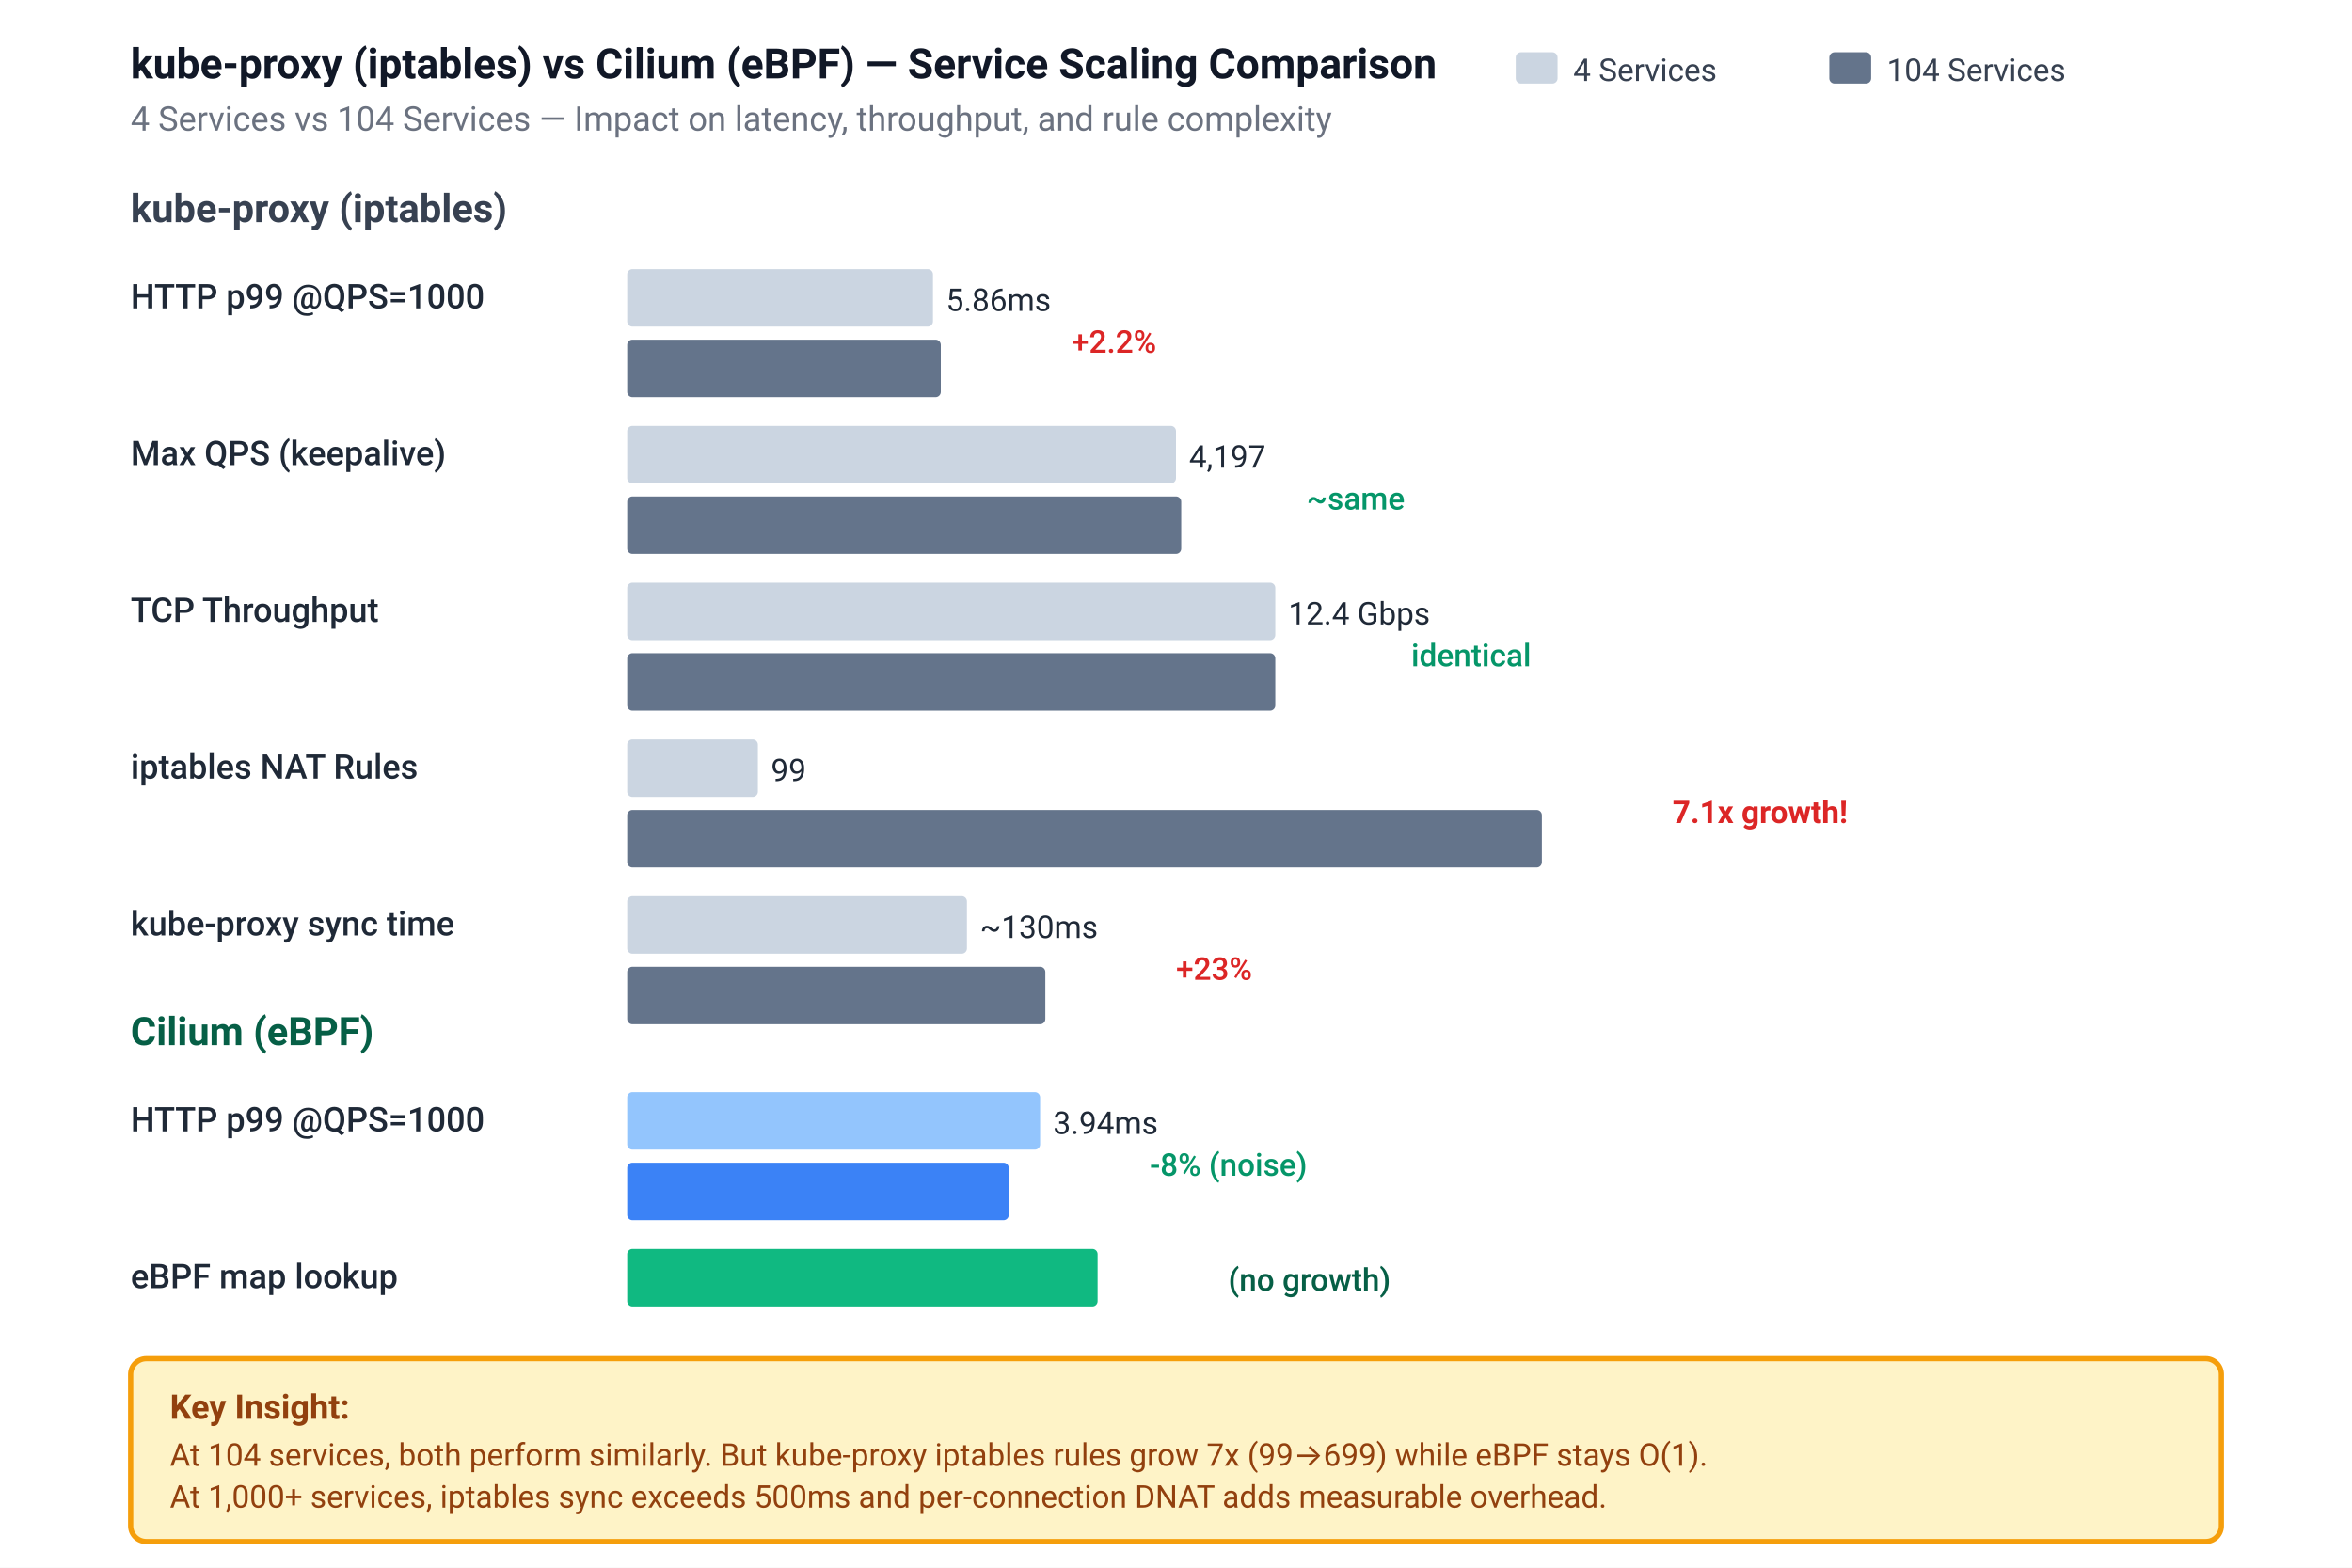
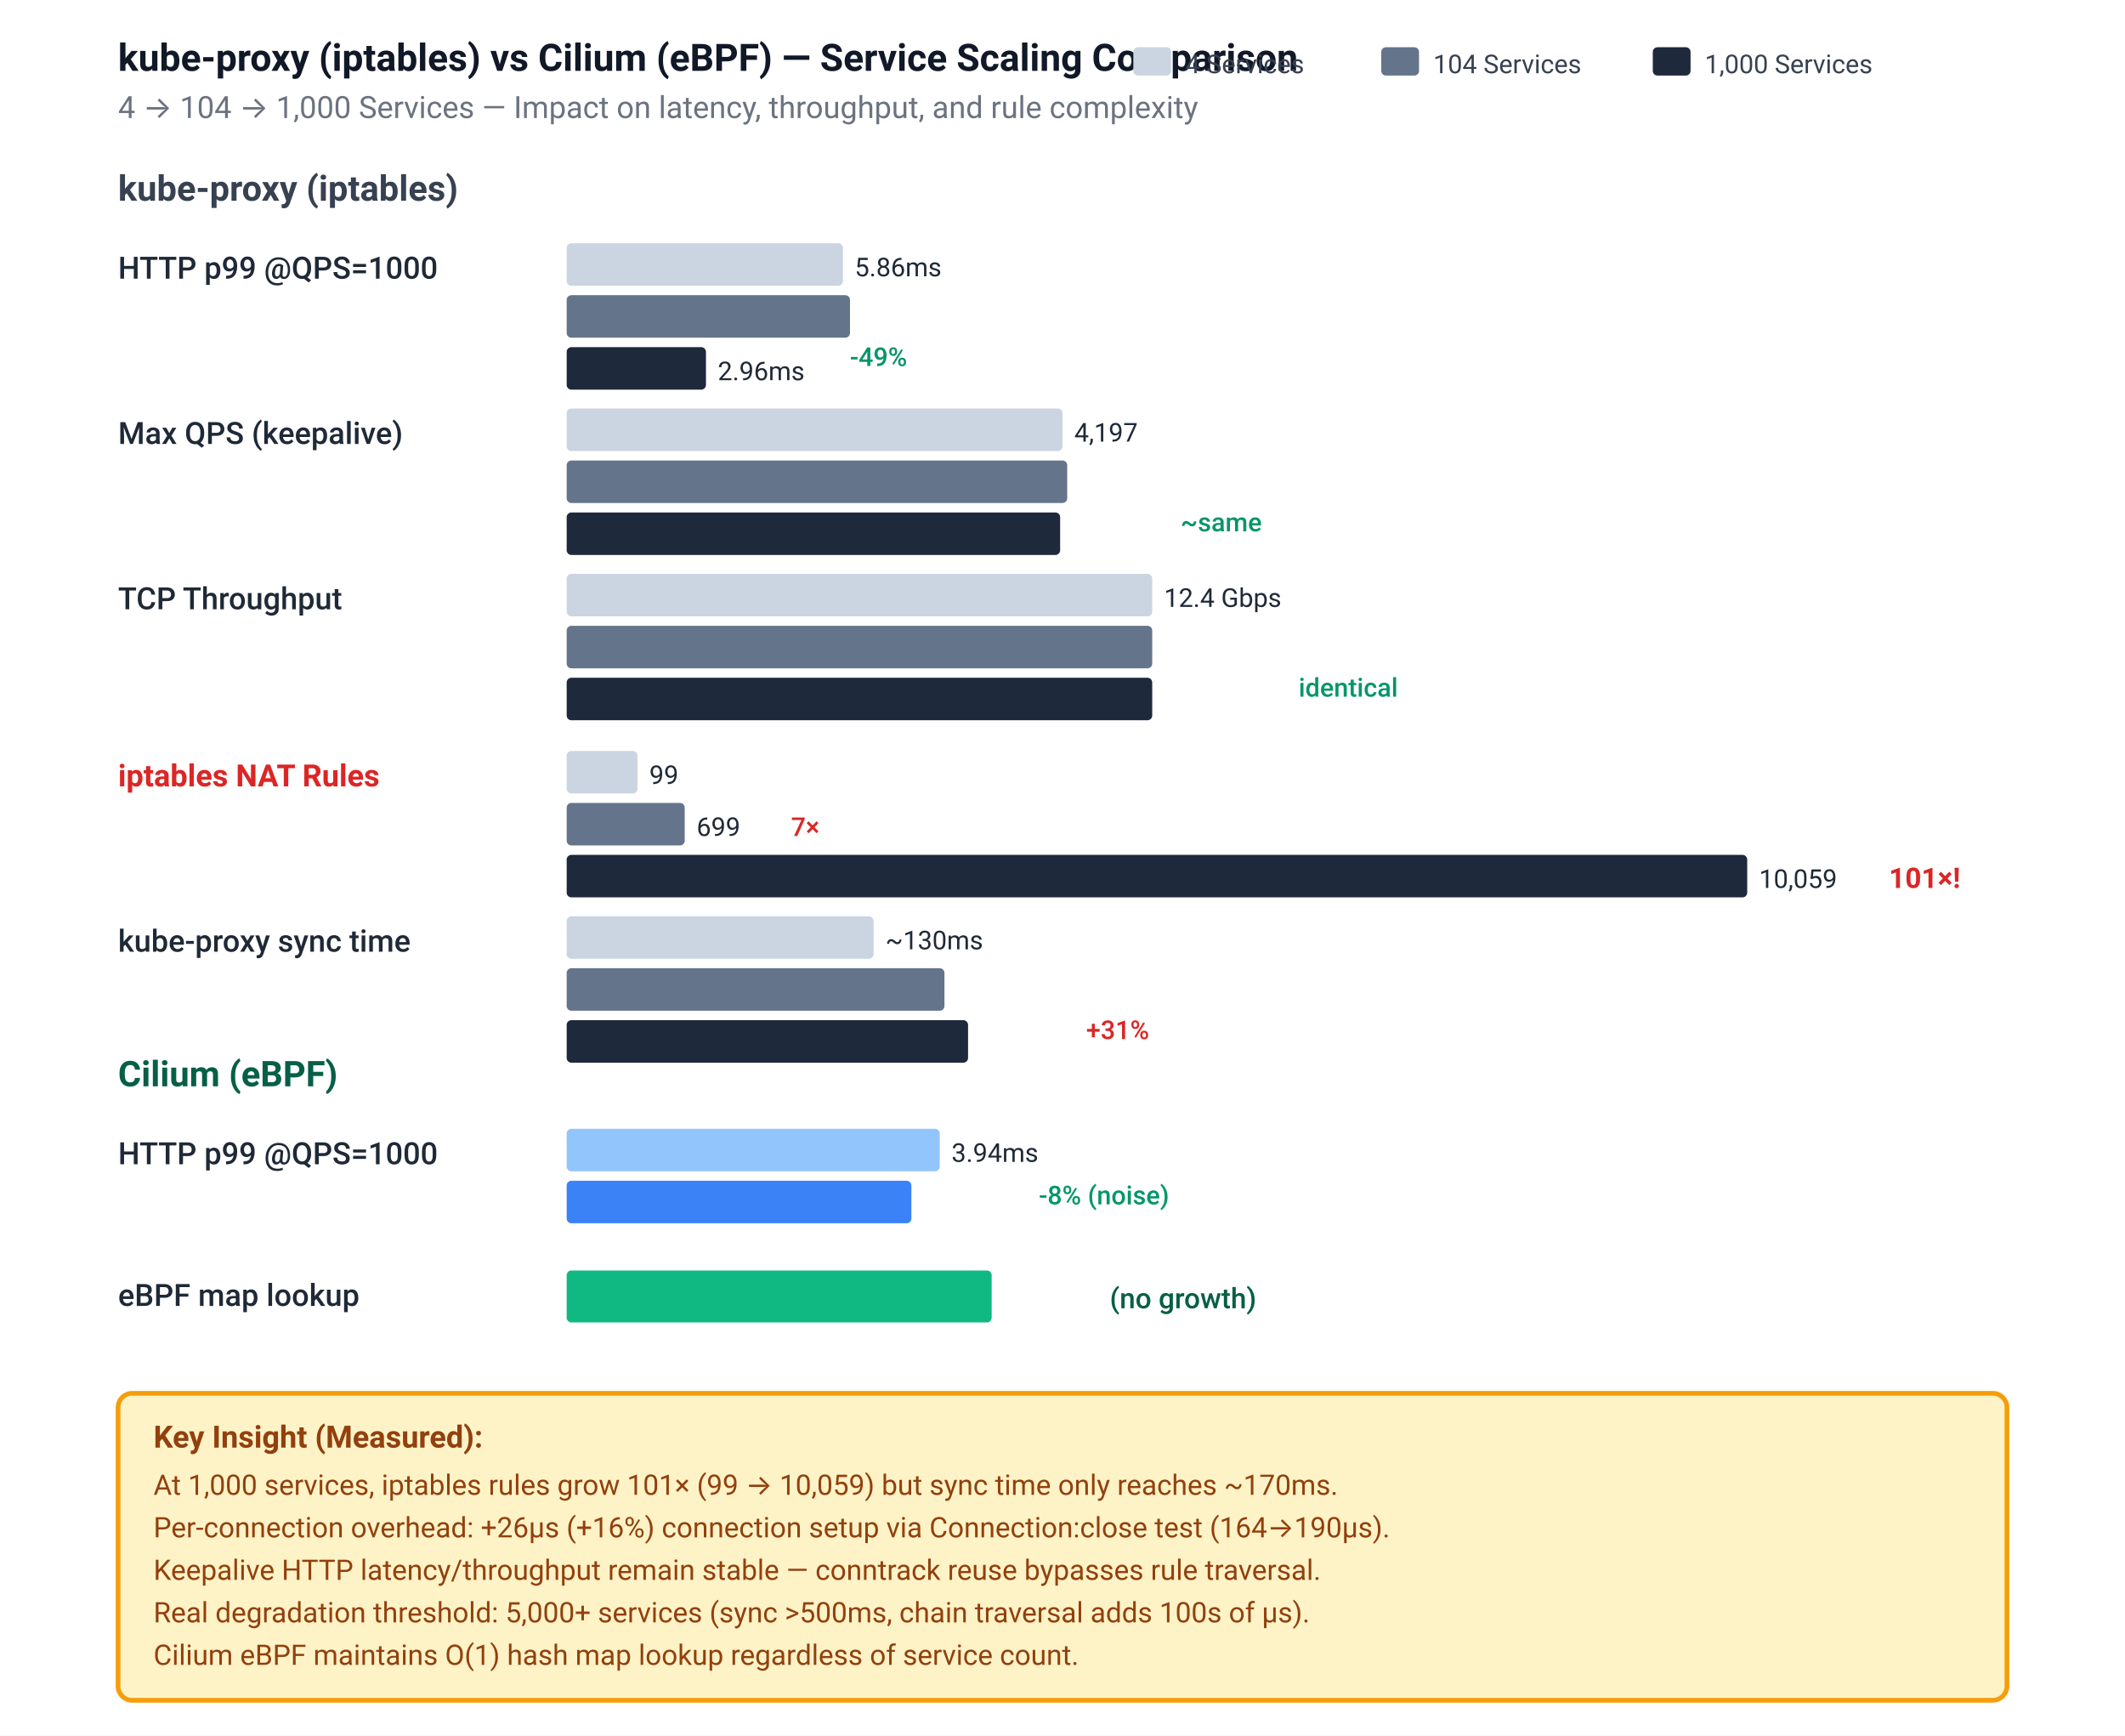
- <svg xmlns="http://www.w3.org/2000/svg" viewBox="0 0 900 600" style="font-family: -apple-system, BlinkMacSystemFont, 'Segoe UI', Roboto, sans-serif;">
-   <rect width="900" height="600" fill="#ffffff" />
+ <svg xmlns="http://www.w3.org/2000/svg" viewBox="0 0 900 735" style="font-family: -apple-system, BlinkMacSystemFont, 'Segoe UI', Roboto, sans-serif;">
+   <rect width="900" height="735" fill="#ffffff" />
  <text x="50" y="30" font-size="16" font-weight="600" fill="#111827">
    kube-proxy (iptables) vs Cilium (eBPF) — Service Scaling Comparison
  </text>
  <text x="50" y="50" font-size="13" fill="#6b7280">
-     4 Services vs 104 Services — Impact on latency, throughput, and rule complexity
+     4 → 104 → 1,000 Services — Impact on latency, throughput, and rule complexity
  </text>
-   <g transform="translate(580, 20)">
+   <g transform="translate(480, 20)">
    <rect x="0" y="0" width="16" height="12" fill="#cbd5e1" rx="2" />
-     <text x="22" y="11" font-size="12" fill="#374151">4 Services</text>
-     <rect x="120" y="0" width="16" height="12" fill="#64748b" rx="2" />
-     <text x="142" y="11" font-size="12" fill="#374151">104 Services</text>
+     <text x="22" y="11" font-size="11" fill="#374151">4 Services</text>
+     <rect x="105" y="0" width="16" height="12" fill="#64748b" rx="2" />
+     <text x="127" y="11" font-size="11" fill="#374151">104 Services</text>
+     <rect x="220" y="0" width="16" height="12" fill="#1e293b" rx="2" />
+     <text x="242" y="11" font-size="11" fill="#374151">1,000 Services</text>
  </g>
  <text x="50" y="85" font-size="15" font-weight="600" fill="#374151">kube-proxy (iptables)</text>
  <g transform="translate(0, 100)">
    <text x="50" y="18" font-size="13" font-weight="500" fill="#1f2937">HTTP p99 @QPS=1000</text>
-     <rect x="240" y="3" width="117" height="22" fill="#cbd5e1" rx="2" />
-     <text x="362" y="19" font-size="12" fill="#1f2937">5.86ms</text>
-     <rect x="240" y="30" width="120" height="22" fill="#64748b" rx="2" />
-     <text x="365" y="46" font-size="12" fill="#ffffff">5.99ms</text>
-     <text x="410" y="35" font-size="12" fill="#dc2626" font-weight="500">+2.2%</text>
+     <rect x="240" y="3" width="117" height="18" fill="#cbd5e1" rx="2" />
+     <text x="362" y="17" font-size="11" fill="#1f2937">5.86ms</text>
+     <rect x="240" y="25" width="120" height="18" fill="#64748b" rx="2" />
+     <text x="365" y="39" font-size="11" fill="#ffffff">5.99ms</text>
+     <rect x="240" y="47" width="59" height="18" fill="#1e293b" rx="2" />
+     <text x="304" y="61" font-size="11" fill="#1f2937">2.96ms</text>
+     <text x="360" y="55" font-size="11" fill="#059669" font-weight="500">-49%</text>
  </g>
-   <g transform="translate(0, 160)">
+   <g transform="translate(0, 170)">
    <text x="50" y="18" font-size="13" font-weight="500" fill="#1f2937">Max QPS (keepalive)</text>
-     <rect x="240" y="3" width="210" height="22" fill="#cbd5e1" rx="2" />
-     <text x="455" y="19" font-size="12" fill="#1f2937">4,197</text>
-     <rect x="240" y="30" width="212" height="22" fill="#64748b" rx="2" />
-     <text x="457" y="46" font-size="12" fill="#ffffff">4,231</text>
-     <text x="500" y="35" font-size="12" fill="#059669" font-weight="500">~same</text>
+     <rect x="240" y="3" width="210" height="18" fill="#cbd5e1" rx="2" />
+     <text x="455" y="17" font-size="11" fill="#1f2937">4,197</text>
+     <rect x="240" y="25" width="212" height="18" fill="#64748b" rx="2" />
+     <text x="457" y="39" font-size="11" fill="#ffffff">4,231</text>
+     <rect x="240" y="47" width="209" height="18" fill="#1e293b" rx="2" />
+     <text x="454" y="61" font-size="11" fill="#ffffff">4,178</text>
+     <text x="500" y="55" font-size="11" fill="#059669" font-weight="500">~same</text>
  </g>
-   <g transform="translate(0, 220)">
+   <g transform="translate(0, 240)">
    <text x="50" y="18" font-size="13" font-weight="500" fill="#1f2937">TCP Throughput</text>
-     <rect x="240" y="3" width="248" height="22" fill="#cbd5e1" rx="2" />
-     <text x="493" y="19" font-size="12" fill="#1f2937">12.4 Gbps</text>
-     <rect x="240" y="30" width="248" height="22" fill="#64748b" rx="2" />
-     <text x="493" y="46" font-size="12" fill="#ffffff">12.4 Gbps</text>
-     <text x="540" y="35" font-size="12" fill="#059669" font-weight="500">identical</text>
+     <rect x="240" y="3" width="248" height="18" fill="#cbd5e1" rx="2" />
+     <text x="493" y="17" font-size="11" fill="#1f2937">12.4 Gbps</text>
+     <rect x="240" y="25" width="248" height="18" fill="#64748b" rx="2" />
+     <text x="493" y="39" font-size="11" fill="#ffffff">12.4 Gbps</text>
+     <rect x="240" y="47" width="248" height="18" fill="#1e293b" rx="2" />
+     <text x="493" y="61" font-size="11" fill="#ffffff">12.4 Gbps</text>
+     <text x="550" y="55" font-size="11" fill="#059669" font-weight="500">identical</text>
  </g>
-   <g transform="translate(0, 280)">
-     <text x="50" y="18" font-size="13" font-weight="500" fill="#1f2937">iptables NAT Rules</text>
-     <rect x="240" y="3" width="50" height="22" fill="#cbd5e1" rx="2" />
-     <text x="295" y="19" font-size="12" fill="#1f2937">99</text>
-     <rect x="240" y="30" width="350" height="22" fill="#64748b" rx="2" />
-     <text x="595" y="46" font-size="12" fill="#ffffff">699</text>
-     <text x="640" y="35" font-size="12" fill="#dc2626" font-weight="600">7.1x growth!</text>
+   <g transform="translate(0, 315)">
+     <text x="50" y="18" font-size="13" font-weight="600" fill="#dc2626">iptables NAT Rules</text>
+     <rect x="240" y="3" width="30" height="18" fill="#cbd5e1" rx="2" />
+     <text x="275" y="17" font-size="11" fill="#1f2937">99</text>
+     <rect x="240" y="25" width="50" height="18" fill="#64748b" rx="2" />
+     <text x="295" y="39" font-size="11" fill="#1f2937">699</text>
+     <text x="335" y="39" font-size="11" fill="#dc2626" font-weight="500">7×</text>
+     <rect x="240" y="47" width="500" height="18" fill="#1e293b" rx="2" />
+     <text x="745" y="61" font-size="11" fill="#1f2937">10,059</text>
+     <text x="800" y="61" font-size="12" fill="#dc2626" font-weight="700">101×!</text>
  </g>
-   <g transform="translate(0, 340)">
+   <g transform="translate(0, 385)">
    <text x="50" y="18" font-size="13" font-weight="500" fill="#1f2937">kube-proxy sync time</text>
-     <rect x="240" y="3" width="130" height="22" fill="#cbd5e1" rx="2" />
-     <text x="375" y="19" font-size="12" fill="#1f2937">~130ms</text>
-     <rect x="240" y="30" width="160" height="22" fill="#64748b" rx="2" />
-     <text x="405" y="46" font-size="12" fill="#ffffff">~160ms</text>
-     <text x="450" y="35" font-size="12" fill="#dc2626" font-weight="500">+23%</text>
+     <rect x="240" y="3" width="130" height="18" fill="#cbd5e1" rx="2" />
+     <text x="375" y="17" font-size="11" fill="#1f2937">~130ms</text>
+     <rect x="240" y="25" width="160" height="18" fill="#64748b" rx="2" />
+     <text x="405" y="39" font-size="11" fill="#ffffff">~160ms</text>
+     <rect x="240" y="47" width="170" height="18" fill="#1e293b" rx="2" />
+     <text x="415" y="61" font-size="11" fill="#ffffff">~170ms</text>
+     <text x="460" y="55" font-size="11" fill="#dc2626" font-weight="500">+31%</text>
  </g>
-   <text x="50" y="400" font-size="15" font-weight="600" fill="#065f46">Cilium (eBPF)</text>
-   <g transform="translate(0, 415)">
+   <text x="50" y="460" font-size="15" font-weight="600" fill="#065f46">Cilium (eBPF)</text>
+   <g transform="translate(0, 475)">
    <text x="50" y="18" font-size="13" font-weight="500" fill="#1f2937">HTTP p99 @QPS=1000</text>
-     <rect x="240" y="3" width="158" height="22" fill="#93c5fd" rx="2" />
-     <text x="403" y="19" font-size="12" fill="#1f2937">3.94ms</text>
-     <rect x="240" y="30" width="146" height="22" fill="#3b82f6" rx="2" />
-     <text x="391" y="46" font-size="12" fill="#ffffff">3.64ms</text>
-     <text x="440" y="35" font-size="12" fill="#059669" font-weight="500">-8% (noise)</text>
+     <rect x="240" y="3" width="158" height="18" fill="#93c5fd" rx="2" />
+     <text x="403" y="17" font-size="11" fill="#1f2937">3.94ms</text>
+     <rect x="240" y="25" width="146" height="18" fill="#3b82f6" rx="2" />
+     <text x="391" y="39" font-size="11" fill="#ffffff">3.64ms</text>
+     <text x="440" y="35" font-size="11" fill="#059669" font-weight="500">-8% (noise)</text>
  </g>
-   <g transform="translate(0, 475)">
+   <g transform="translate(0, 535)">
    <text x="50" y="18" font-size="13" font-weight="500" fill="#1f2937">eBPF map lookup</text>
    <rect x="240" y="3" width="180" height="22" fill="#10b981" rx="2" />
    <text x="425" y="19" font-size="12" fill="#ffffff" font-weight="600">O(1) constant time</text>
    <text x="470" y="19" font-size="12" fill="#065f46" font-weight="500">(no growth)</text>
  </g>
-   <rect x="50" y="520" width="800" height="70" fill="#fef3c7" stroke="#f59e0b" stroke-width="2" rx="6" />
-   <text x="65" y="543" font-size="13" font-weight="600" fill="#92400e">Key Insight:</text>
-   <text x="65" y="561" font-size="12" fill="#92400e">
-     At 104 services, both perform similarly. But kube-proxy iptables rules grow 7x (99→699) while eBPF stays O(1).
+   <rect x="50" y="590" width="800" height="130" fill="#fef3c7" stroke="#f59e0b" stroke-width="2" rx="6" />
+   <text x="65" y="613" font-size="13" font-weight="600" fill="#92400e">Key Insight (Measured):</text>
+   <text x="65" y="633" font-size="12" fill="#92400e">
+     At 1,000 services, iptables rules grow 101× (99 → 10,059) but sync time only reaches ~170ms.
  </text>
-   <text x="65" y="577" font-size="12" fill="#92400e">
-     At 1,000+ services, iptables sync exceeds 500ms and per-connection DNAT adds measurable overhead.
+   <text x="65" y="651" font-size="12" fill="#92400e">
+     Per-connection overhead: +26µs (+16%) connection setup via Connection:close test (164→190µs).
+   </text>
+   <text x="65" y="669" font-size="12" fill="#92400e">
+     Keepalive HTTP latency/throughput remain stable — conntrack reuse bypasses rule traversal.
+   </text>
+   <text x="65" y="687" font-size="12" fill="#92400e">
+     Real degradation threshold: 5,000+ services (sync &gt;500ms, chain traversal adds 100s of µs).
+   </text>
+   <text x="65" y="705" font-size="12" fill="#92400e">
+     Cilium eBPF maintains O(1) hash map lookup regardless of service count.
  </text>
</svg>
